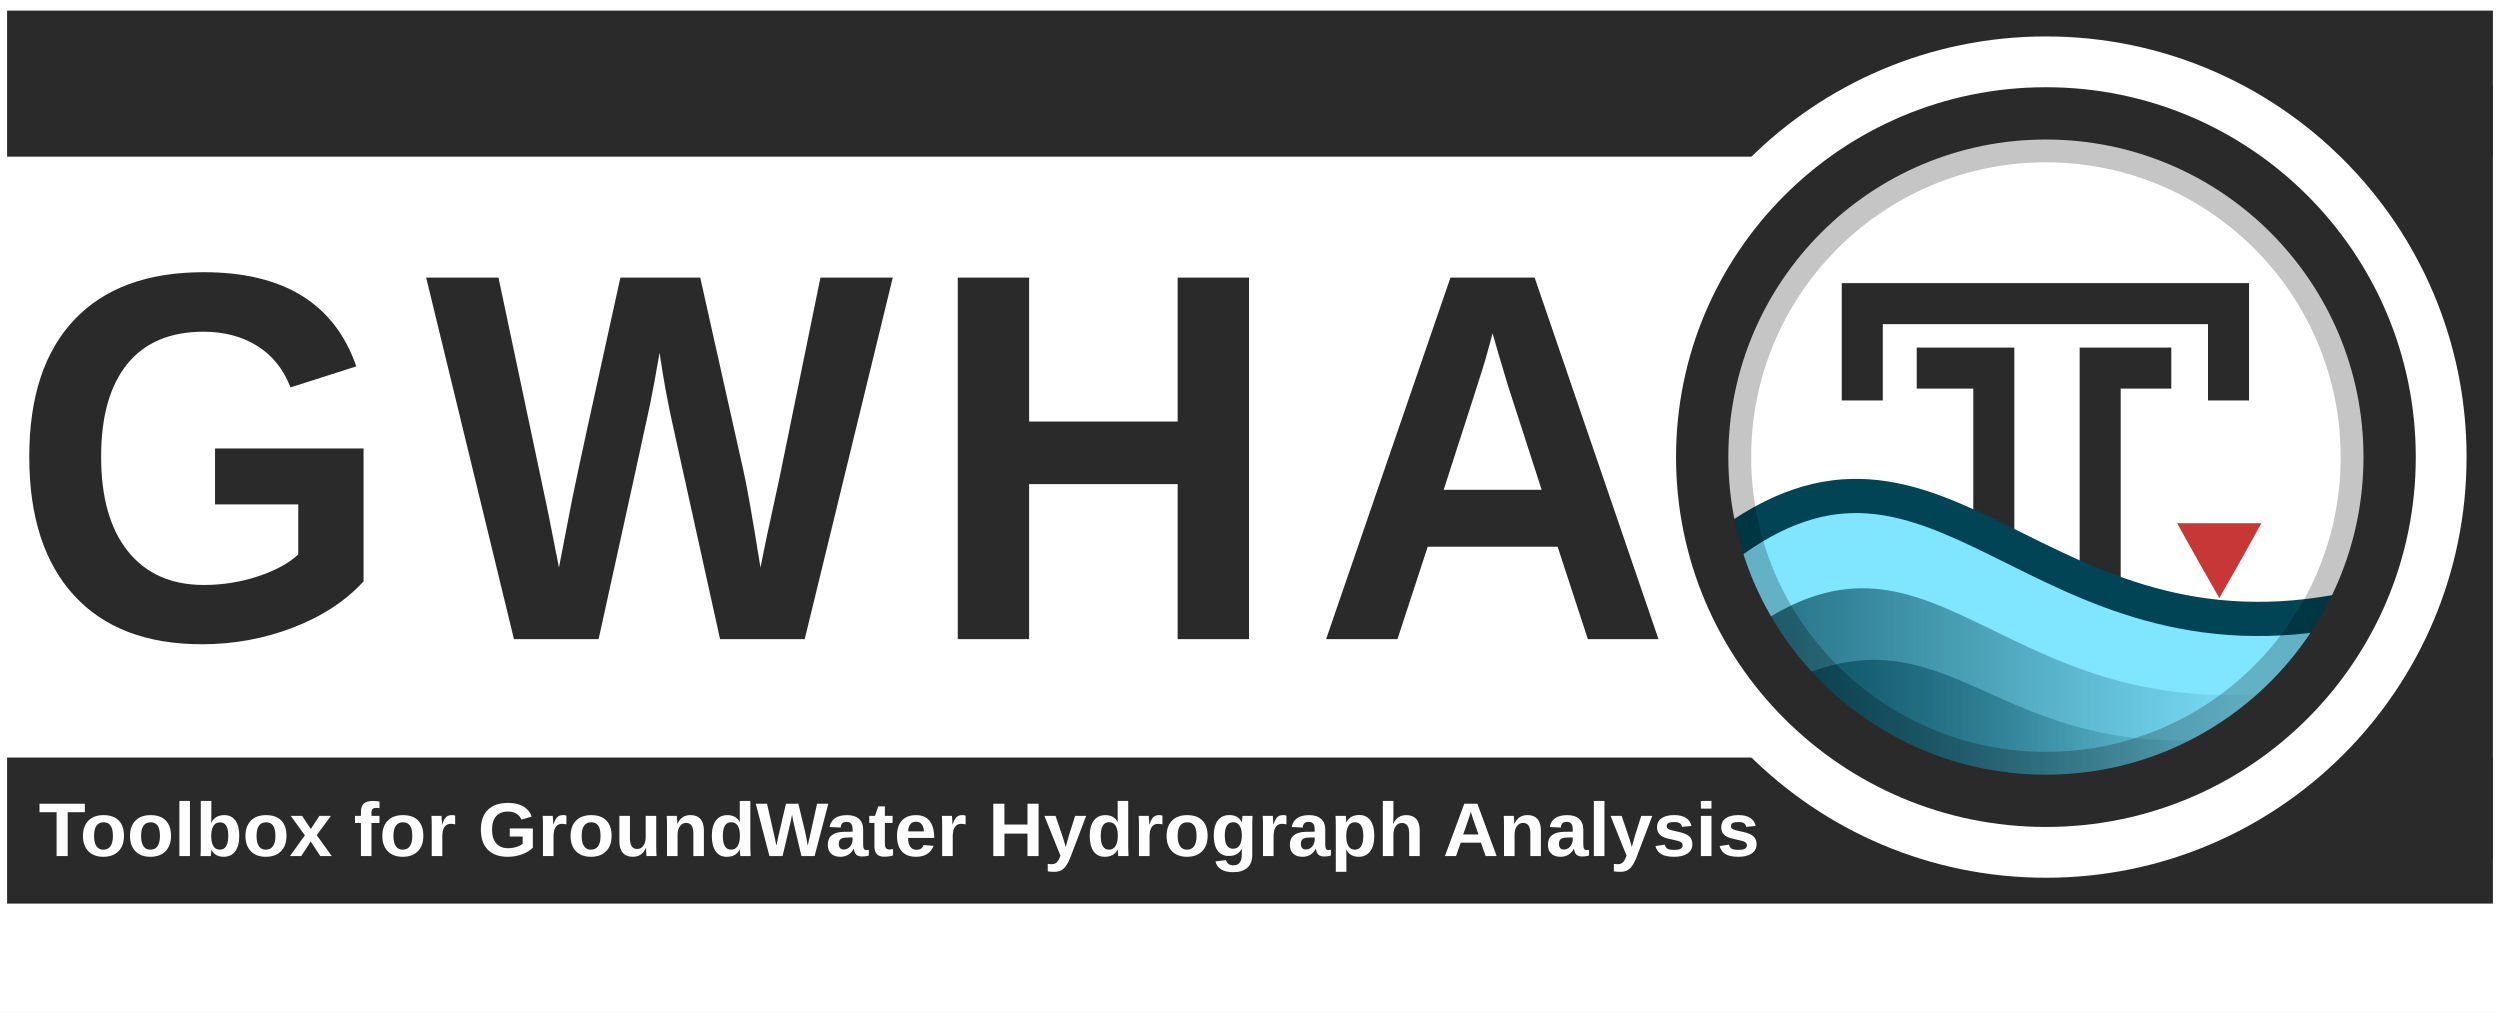
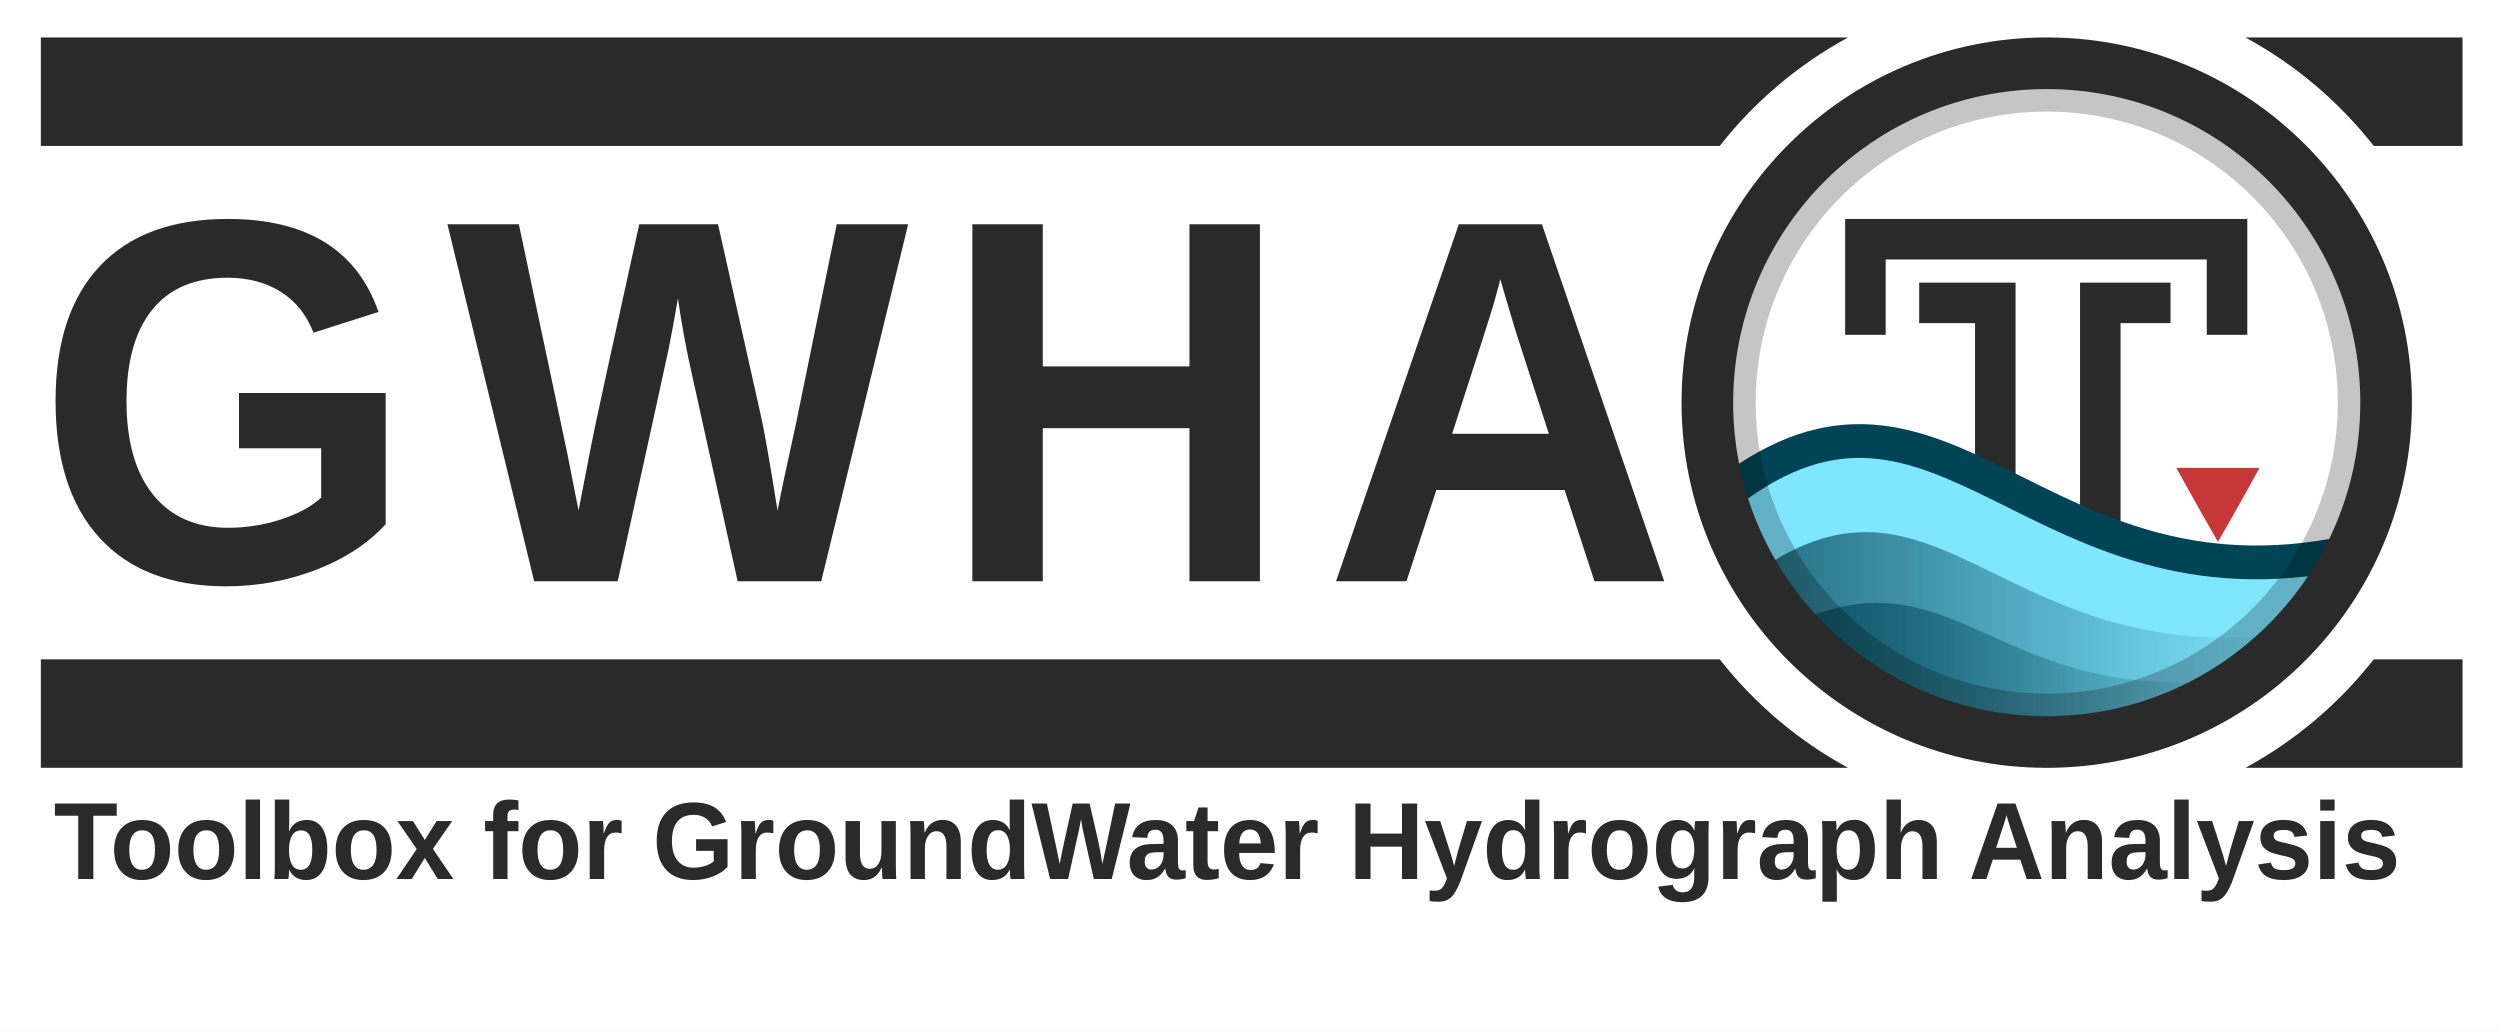
- <svg xmlns="http://www.w3.org/2000/svg" xmlns:xlink="http://www.w3.org/1999/xlink" id="svg3336" style="enable-background:new" height="783.211" width="1933.578" version="1.1">
+ <svg xmlns="http://www.w3.org/2000/svg" xmlns:xlink="http://www.w3.org/1999/xlink" id="svg3336" style="enable-background:new" height="806.964" width="1958.314" version="1.1">
  <defs id="defs3338">
    <filter id="filter4254" style="color-interpolation-filters:sRGB">
      <feBlend id="feBlend4256" in2="BackgroundImage" mode="multiply" />
    </filter>
    <clipPath clipPathUnits="userSpaceOnUse" id="clipPath3962">
      <rect width="460.092" x="56.304" y="10.396" rx="230.027" height="460.093" style="fill:none;stroke:#ff0000;stroke-width:1.067;stroke-miterlimit:4;stroke-dasharray:none;enable-background:new" id="rect3964" clip-path="none" />
    </clipPath>
    <clipPath clipPathUnits="userSpaceOnUse" id="clipPath3973">
      <rect width="431.337" x="12.671" y="12.878" rx="215.65" height="431.337" style="fill:none;stroke:#ff0000;stroke-width:1;stroke-miterlimit:4;stroke-dasharray:none;enable-background:new" id="rect3975" clip-path="none" />
    </clipPath>
    <linearGradient id="linearGradient4067-5">
      <stop style="stop-color:#004354;stop-opacity:1;" offset="0" id="stop4069-0" />
      <stop style="stop-color:#004354;stop-opacity:0;" offset="1" id="stop4071-4" />
    </linearGradient>
    <linearGradient id="linearGradient4059-8">
      <stop style="stop-color:#004354;stop-opacity:1;" offset="0" id="stop4061-7" />
      <stop style="stop-color:#004354;stop-opacity:0;" offset="1" id="stop4063-6" />
    </linearGradient>
    <linearGradient id="linearGradient4190-6-2" y2="358" gradientUnits="userSpaceOnUse" x2="376" gradientTransform="matrix(1.0084,0,0,1.0084,-2.5546,-2)" y1="238" x1="256">
      <stop id="stop4186-77-0" style="stop-color:#00ccff;stop-opacity:1;" offset="0" />
      <stop id="stop4188-0-1" style="stop-color:#004354;stop-opacity:1;" offset="1" />
    </linearGradient>
-     <linearGradient xlink:href="#linearGradient4067-5" id="linearGradient4144" gradientUnits="userSpaceOnUse" gradientTransform="matrix(1.232656,0,0,1.187506,1278.004,92.83516)" x1="60.435" y1="396.505" x2="357.194" y2="396.505" />
-     <linearGradient xlink:href="#linearGradient4059-8" id="linearGradient4147" gradientUnits="userSpaceOnUse" gradientTransform="matrix(1.232656,0,0,1.238171,1275.539,67.70523)" x1="47.519" y1="376.82" x2="390.729" y2="376.82" />
+     <linearGradient xlink:href="#linearGradient4067-5" id="linearGradient4144" gradientUnits="userSpaceOnUse" gradientTransform="matrix(1.232656,0,0,1.187506,1304.375,62.88054)" x1="60.435" y1="396.505" x2="357.194" y2="396.505" />
+     <linearGradient xlink:href="#linearGradient4059-8" id="linearGradient4147" gradientUnits="userSpaceOnUse" gradientTransform="matrix(1.232656,0,0,1.238171,1301.909,37.7506)" x1="47.519" y1="376.82" x2="390.729" y2="376.82" />
  </defs>
-   <g id="layer6" style="opacity:0.3;filter:url(#filter4254)" transform="translate(1728.198,53.64348)" clip-path="url(#clipPath3962)" />
-   <g id="layer1" style="display:none" transform="translate(1119.518,-481.8865)">
+   <rect style="opacity:1;fill:#ffffff;fill-opacity:1;stroke:none;stroke-width:18.812;stroke-linecap:square;stroke-linejoin:miter;stroke-miterlimit:4;stroke-dasharray:none;stroke-dashoffset:165;stroke-opacity:0.856;paint-order:normal" id="rect4941" width="1958.314" height="806.964" x="0" y="0" ry="0" />
+   <path style="opacity:1;fill:#2a2a2a;fill-opacity:1;stroke:none;stroke-width:59.875;stroke-linecap:square;stroke-linejoin:miter;stroke-miterlimit:4;stroke-dasharray:none;stroke-dashoffset:165;stroke-opacity:1;paint-order:normal;enable-background:new" d="M 31.99,29.325 V 114.325 H 1347.095 c 27.272,-34.752 61.489,-63.767 100.598,-85 z m 1726.844,0 c 39.108,21.233 73.325,50.248 100.598,85 h 69.559 V 29.325 Z M 31.99,516.461 v 85 H 1447.693 c -39.108,-21.233 -73.324,-50.249 -100.596,-85 z m 1827.439,0 c -27.272,34.751 -61.488,63.767 -100.596,85 h 170.156 v -85 z" id="rect4534-8-6" />
+   <g id="layer6" style="opacity:0.3;filter:url(#filter4254)" transform="translate(1749.09,15.50659)" clip-path="url(#clipPath3962)" />
+   <g id="layer1" style="display:none" transform="translate(1140.41,-520.0235)">
    <path id="path3774" d="m 177.12,614.784 h 191.883 c 154.987,0 177.12,22.119 177.12,176.96 v 153.813 c 0,154.837 -22.141,176.96 -177.12,176.96 H 177.12 C 22.144,1122.517 0,1100.331 0,945.515 V 791.701 c 0,-154.837 22.141,-176.96 177.12,-176.96 z" style="display:inline;fill:#0000ff;fill-opacity:0.081;stroke:#0000ff;stroke-width:1.067" />
    <circle id="path4118" style="color:#000000;display:inline;fill:#0000ff;fill-opacity:0.081;stroke:#0000ff;stroke-width:1.067;enable-background:accumulate" cx="273.067" cy="868.651" r="153.6" />
    <rect id="rect4152" style="color:#000000;display:inline;fill:#0000ff;fill-opacity:0.081;stroke:#0000ff;stroke-width:1.067;stroke-linecap:round;stroke-linejoin:round;enable-background:accumulate" height="290.133" width="290.133" y="723.584" x="128" />
    <rect id="rect4154" style="color:#000000;display:inline;fill:#0000ff;fill-opacity:0.081;stroke:#0000ff;stroke-width:1.067;stroke-linecap:round;stroke-linejoin:round;enable-background:accumulate" height="256" width="324.267" y="740.651" x="110.933" />
    <rect id="rect4156" style="color:#000000;display:inline;fill:#0000ff;fill-opacity:0.081;stroke:#0000ff;stroke-width:1.067;stroke-linecap:round;stroke-linejoin:round;enable-background:accumulate" height="324.267" width="256" y="706.517" x="145.067" />
  </g>
-   <g id="g4568" transform="translate(5.479071,8.182268)">
-     <rect ry="0" y="-8.182" x="-5.479" height="783.211" width="1933.578" id="rect4941" style="opacity:1;fill:#ffffff;fill-opacity:1;stroke:none;stroke-width:18.415;stroke-linecap:square;stroke-linejoin:miter;stroke-miterlimit:4;stroke-dasharray:none;stroke-dashoffset:165;stroke-opacity:0.856;paint-order:normal" />
-     <path id="rect4534-8-6-3" d="M 2.4414063e-8,0 V 113 H 1922.619 c 0,-33.012 0,-62.689 0,-113 z" style="opacity:1;fill:#2a2a2a;fill-opacity:1;stroke:none;stroke-width:69.5;stroke-linecap:square;stroke-linejoin:miter;stroke-miterlimit:4;stroke-dasharray:none;stroke-dashoffset:165;stroke-opacity:1;paint-order:normal;enable-background:new" />
-     <path id="rect4534-8-3" d="M 1401.98,58.279 V 656.329 h 520.639 V 58.279 Z" style="opacity:1;fill:#2a2a2a;fill-opacity:1;stroke:none;stroke-width:74.208;stroke-linecap:square;stroke-linejoin:miter;stroke-miterlimit:4;stroke-dasharray:none;stroke-dashoffset:165;stroke-opacity:1;paint-order:normal;enable-background:new" />
-     <text transform="scale(0.9709578,1.029911)" id="text3084-4-2" y="472.012" x="1.481" style="font-style:normal;font-variant:normal;font-weight:bold;font-stretch:normal;font-size:14.013px;line-height:150;font-family:'liberation sans';-inkscape-font-specification:'liberation sans Bold';letter-spacing:25px;word-spacing:0px;fill:#2a2a2a;fill-opacity:1;stroke:none;stroke-width:1.067;enable-background:new" xml:space="preserve">
-       <tspan style="font-style:normal;font-variant:normal;font-weight:bold;font-stretch:normal;font-size:394.62px;line-height:150;font-family:'liberation sans';-inkscape-font-specification:'liberation sans Bold';letter-spacing:25px;word-spacing:0px;fill:#2a2a2a;fill-opacity:1;stroke-width:1.067" id="tspan3086-5-7" y="472.012" x="1.481">
-         <tspan id="tspan3088-9-3" style="font-style:normal;font-variant:normal;font-weight:bold;font-stretch:normal;line-height:150;font-family:'liberation sans';-inkscape-font-specification:'liberation sans Bold';letter-spacing:25px;word-spacing:0px;fill:#2a2a2a;fill-opacity:1;stroke-width:1.067" y="472.012" x="1.481">GWHA</tspan>
-       </tspan>
-     </text>
-     <path id="rect4534-8-6" d="m 2.4414063e-8,577.694 v 113 H 1922.619 c 0,-33.012 0,-62.689 0,-113 z" style="opacity:1;fill:#2a2a2a;fill-opacity:1;stroke:none;stroke-width:69.5;stroke-linecap:square;stroke-linejoin:miter;stroke-miterlimit:4;stroke-dasharray:none;stroke-dashoffset:165;stroke-opacity:1;paint-order:normal;enable-background:new" />
-     <rect ry="325.319" clip-path="none" id="rect16-5-0" style="fill:#ffffff;stroke:none;stroke-width:10.579;stroke-miterlimit:4;stroke-dasharray:none;stroke-opacity:1;enable-background:new" height="650.694" rx="325.319" y="20" x="1251.546" width="650.693" />
-     <rect transform="matrix(1.232656,0,0,1.232656,1295.627,64.08174)" clip-path="url(#clipPath3973)" id="rect4158" style="color:#000000;fill:#ffffff;enable-background:accumulate" height="480" width="512" y="1.132" x="-36.318" />
-     <path id="path2995-6" d="m 1657.989,276.52 h -39.132 v 254.214" style="fill:none;fill-opacity:0;stroke:#2a2a2a;stroke-width:31.737;stroke-linecap:square;stroke-linejoin:miter;stroke-miterlimit:4;stroke-dasharray:none;stroke-opacity:1" />
-     <path style="display:inline;fill:none;fill-opacity:0;stroke:#2a2a2a;stroke-width:31.737;stroke-linecap:square;stroke-linejoin:miter;stroke-miterlimit:4;stroke-dasharray:none;stroke-opacity:1;enable-background:new" d="m 1434.859,285.669 v -59.019 h 283.269 v 59.019" id="path3765" />
-     <path id="path2995" d="m 1492.85,276.52 h 43.754 v 251.784" style="fill:none;fill-opacity:0;stroke:#2a2a2a;stroke-width:31.737;stroke-linecap:square;stroke-linejoin:miter;stroke-miterlimit:4;stroke-dasharray:none;stroke-opacity:1" />
-     <path id="path4622" style="color:#000000;display:inline;fill:#c83737;fill-opacity:1;stroke-width:1.233;enable-background:new" d="m 1743.544,396.461 h -65.169 c 0,0 17.357,31.481 32.605,57.892 0.032,0 0.032,-0.021 0.032,-0.021 l 0.031,-0.032 0.032,-0.032 0.031,-0.021 c 17.058,-29.545 32.482,-57.853 32.482,-57.853 z" />
-     <path id="path3852" d="m 1326.895,415.819 c -0.687,96.283 117.861,163.669 158.901,179.743 138.732,50.116 289.911,-38.339 326.938,-132.758 -245.523,51.493 -316.944,-176.561 -485.84,-46.985 z" style="display:inline;fill:#80e5ff;fill-opacity:1;stroke:#004455;stroke-width:26.448;stroke-linecap:round;stroke-linejoin:round;stroke-miterlimit:4;stroke-dasharray:none;stroke-opacity:1;enable-background:new" />
-     <path id="path3852-7-7" d="m 1349.719,478.007 c 27.577,48.555 117.65,120.104 156.337,130.939 118.013,2.581 195.533,-27.946 268.73,-84.028 -231.445,34.711 -280.508,-148.914 -425.066,-46.911 z" style="display:inline;opacity:0.75;fill:url(#linearGradient4147);fill-opacity:1;stroke:none;stroke-width:1.233;enable-background:new" />
-     <path id="path3852-7" d="m 1370.112,522.477 c 23.516,37.303 108.542,82.443 141.532,90.767 95.209,1.371 159.995,-18.804 219.07,-52.337 -197.362,26.667 -224.207,-108.202 -360.602,-38.43 z" style="display:inline;opacity:0.75;fill:url(#linearGradient4144);fill-opacity:1;stroke:none;stroke-width:1.233;enable-background:new" />
-     <rect ry="243.977" id="rect16-9" style="opacity:0.23;fill:none;stroke:#000000;stroke-width:32.049;stroke-miterlimit:4;stroke-dasharray:none" height="487.996" rx="243.977" y="101.349" x="1332.895" width="487.995" />
-     <rect ry="265.822" clip-path="none" id="rect16-5" style="fill:none;fill-opacity:1;stroke:#2a2a2a;stroke-width:40.447;stroke-miterlimit:4;stroke-dasharray:none;stroke-opacity:1" height="531.691" rx="265.822" y="79.502" x="1311.047" width="531.69" />
-     <text transform="scale(1.00607,0.9939664)" id="text3090" y="657.878" x="24.253" style="font-style:normal;font-variant:normal;font-weight:normal;font-stretch:normal;font-size:59.192px;line-height:0%;font-family:'Liberation Sans';-inkscape-font-specification:'Liberation Sans';letter-spacing:0px;word-spacing:0px;fill:#ffffff;fill-opacity:1;stroke:none;stroke-width:1.146" xml:space="preserve">
-       <tspan style="font-style:normal;font-variant:normal;font-weight:bold;font-stretch:normal;font-size:59.192px;line-height:1.25;font-family:'Liberation Sans';-inkscape-font-specification:'Liberation Sans Bold';letter-spacing:0px;word-spacing:0px;fill:#ffffff;fill-opacity:1;stroke-width:1.146" id="tspan3092" y="657.878" x="24.253">
-         <tspan id="tspan3094" style="font-style:normal;font-variant:normal;font-weight:bold;font-stretch:normal;font-size:59.192px;font-family:'Liberation Sans';-inkscape-font-specification:'Liberation Sans Bold';letter-spacing:0px;word-spacing:0px;fill:#ffffff;fill-opacity:1;stroke-width:1.146" y="657.878" x="24.253">Toolbox for GroundWater Hydrograph Analysis</tspan>
-       </tspan>
-     </text>
+   <text xml:space="preserve" style="font-style:normal;font-variant:normal;font-weight:bold;font-stretch:normal;font-size:14.013px;line-height:150;font-family:'liberation sans';-inkscape-font-specification:'liberation sans Bold';letter-spacing:25px;word-spacing:0px;fill:#2a2a2a;fill-opacity:1;stroke:none;stroke-width:1.067;enable-background:new" x="28.64" y="442.077" id="text3084-4-2" transform="scale(0.9709578,1.029911)">
+     <tspan x="28.64" y="442.077" id="tspan3086-5-7" style="font-style:normal;font-variant:normal;font-weight:bold;font-stretch:normal;font-size:394.62px;line-height:150;font-family:'liberation sans';-inkscape-font-specification:'liberation sans Bold';letter-spacing:25px;word-spacing:0px;fill:#2a2a2a;fill-opacity:1;stroke-width:1.067">
+       <tspan x="28.64" y="442.077" style="font-style:normal;font-variant:normal;font-weight:bold;font-stretch:normal;line-height:150;font-family:'liberation sans';-inkscape-font-specification:'liberation sans Bold';letter-spacing:25px;word-spacing:0px;fill:#2a2a2a;fill-opacity:1;stroke-width:1.067" id="tspan3088-9-3">GWHA</tspan>
+     </tspan>
+   </text>
+   <rect x="-36.318" y="1.132" width="512" height="480" style="color:#000000;fill:#ffffff;enable-background:accumulate" id="rect4158" clip-path="url(#clipPath3973)" transform="matrix(1.232656,0,0,1.232656,1321.997,34.12711)" />
+   <g id="g4537" transform="translate(31.98994,-45.26346)">
+     <path id="path2995-6" d="m 1652.369,282.52 h -39.132 v 254.214" style="fill:none;fill-opacity:0;stroke:#2a2a2a;stroke-width:31.737;stroke-linecap:square;stroke-linejoin:miter;stroke-miterlimit:4;stroke-dasharray:none;stroke-opacity:1" />
+     <path style="display:inline;fill:none;fill-opacity:0;stroke:#2a2a2a;stroke-width:31.737;stroke-linecap:square;stroke-linejoin:miter;stroke-miterlimit:4;stroke-dasharray:none;stroke-opacity:1;enable-background:new" d="m 1429.239,291.669 v -59.019 h 283.269 v 59.019" id="path3765" />
+     <path id="path2995" d="m 1487.231,282.52 h 43.754 v 251.784" style="fill:none;fill-opacity:0;stroke:#2a2a2a;stroke-width:31.737;stroke-linecap:square;stroke-linejoin:miter;stroke-miterlimit:4;stroke-dasharray:none;stroke-opacity:1" />
  </g>
+   <path d="m 1769.915,366.507 h -65.169 c 0,0 17.357,31.481 32.605,57.892 0.032,0 0.032,-0.021 0.032,-0.021 l 0.031,-0.032 0.032,-0.032 0.031,-0.021 c 17.058,-29.545 32.482,-57.853 32.482,-57.853 z" style="color:#000000;display:inline;fill:#c83737;fill-opacity:1;stroke-width:1.233;enable-background:new" id="path4622" />
+   <path style="display:inline;fill:#80e5ff;fill-opacity:1;stroke:#004455;stroke-width:26.448;stroke-linecap:round;stroke-linejoin:round;stroke-miterlimit:4;stroke-dasharray:none;stroke-opacity:1;enable-background:new" d="m 1353.265,385.864 c -0.687,96.283 117.861,163.669 158.901,179.743 138.732,50.116 289.911,-38.339 326.938,-132.758 -245.523,51.493 -316.944,-176.561 -485.84,-46.985 z" id="path3852" />
+   <path style="display:inline;opacity:0.75;fill:url(#linearGradient4147);fill-opacity:1;stroke:none;stroke-width:1.233;enable-background:new" d="m 1376.09,448.052 c 27.577,48.555 117.65,120.104 156.337,130.939 118.013,2.581 195.533,-27.946 268.73,-84.028 -231.445,34.711 -280.508,-148.914 -425.066,-46.911 z" id="path3852-7-7" />
+   <path style="display:inline;opacity:0.75;fill:url(#linearGradient4144);fill-opacity:1;stroke:none;stroke-width:1.233;enable-background:new" d="m 1396.482,492.522 c 23.516,37.303 108.542,82.443 141.532,90.767 95.209,1.371 159.995,-18.804 219.07,-52.337 -197.362,26.667 -224.207,-108.202 -360.602,-38.43 z" id="path3852-7" />
+   <rect width="487.995" x="1359.265" y="71.394" rx="243.977" height="487.996" style="opacity:0.23;fill:none;stroke:#000000;stroke-width:32.049;stroke-miterlimit:4;stroke-dasharray:none" id="rect16-9" ry="243.977" />
+   <rect width="531.69" x="1337.418" y="49.547" rx="265.822" height="531.691" style="fill:none;fill-opacity:1;stroke:#2a2a2a;stroke-width:40.447;stroke-miterlimit:4;stroke-dasharray:none;stroke-opacity:1" id="rect16-5" clip-path="none" ry="265.822" />
+   <text xml:space="preserve" style="font-style:normal;font-variant:normal;font-weight:normal;font-stretch:normal;font-size:89.345px;line-height:0%;font-family:'Liberation Sans';-inkscape-font-specification:'Liberation Sans';letter-spacing:0px;word-spacing:8.194px;fill:#2a2a2a;fill-opacity:1;stroke:none;stroke-width:1.978" x="43" y="673.738" id="text3090" transform="scale(0.9785241,1.021947)">
+     <tspan x="43" y="673.738" id="tspan3092" style="font-style:normal;font-variant:normal;font-weight:bold;font-stretch:normal;font-size:84.042px;line-height:1.25;font-family:'Liberation Sans';-inkscape-font-specification:'Liberation Sans Bold';letter-spacing:0px;word-spacing:9.573px;fill:#2a2a2a;fill-opacity:1;stroke-width:1.978">
+       <tspan x="43" y="673.738" style="font-style:normal;font-variant:normal;font-weight:bold;font-stretch:normal;font-size:84.042px;font-family:'Liberation Sans';-inkscape-font-specification:'Liberation Sans Bold';letter-spacing:0px;word-spacing:9.573px;fill:#2a2a2a;fill-opacity:1;stroke-width:1.978" id="tspan3094">Toolbox for GroundWater Hydrograph Analysis</tspan>
+     </tspan>
+   </text>
</svg>
